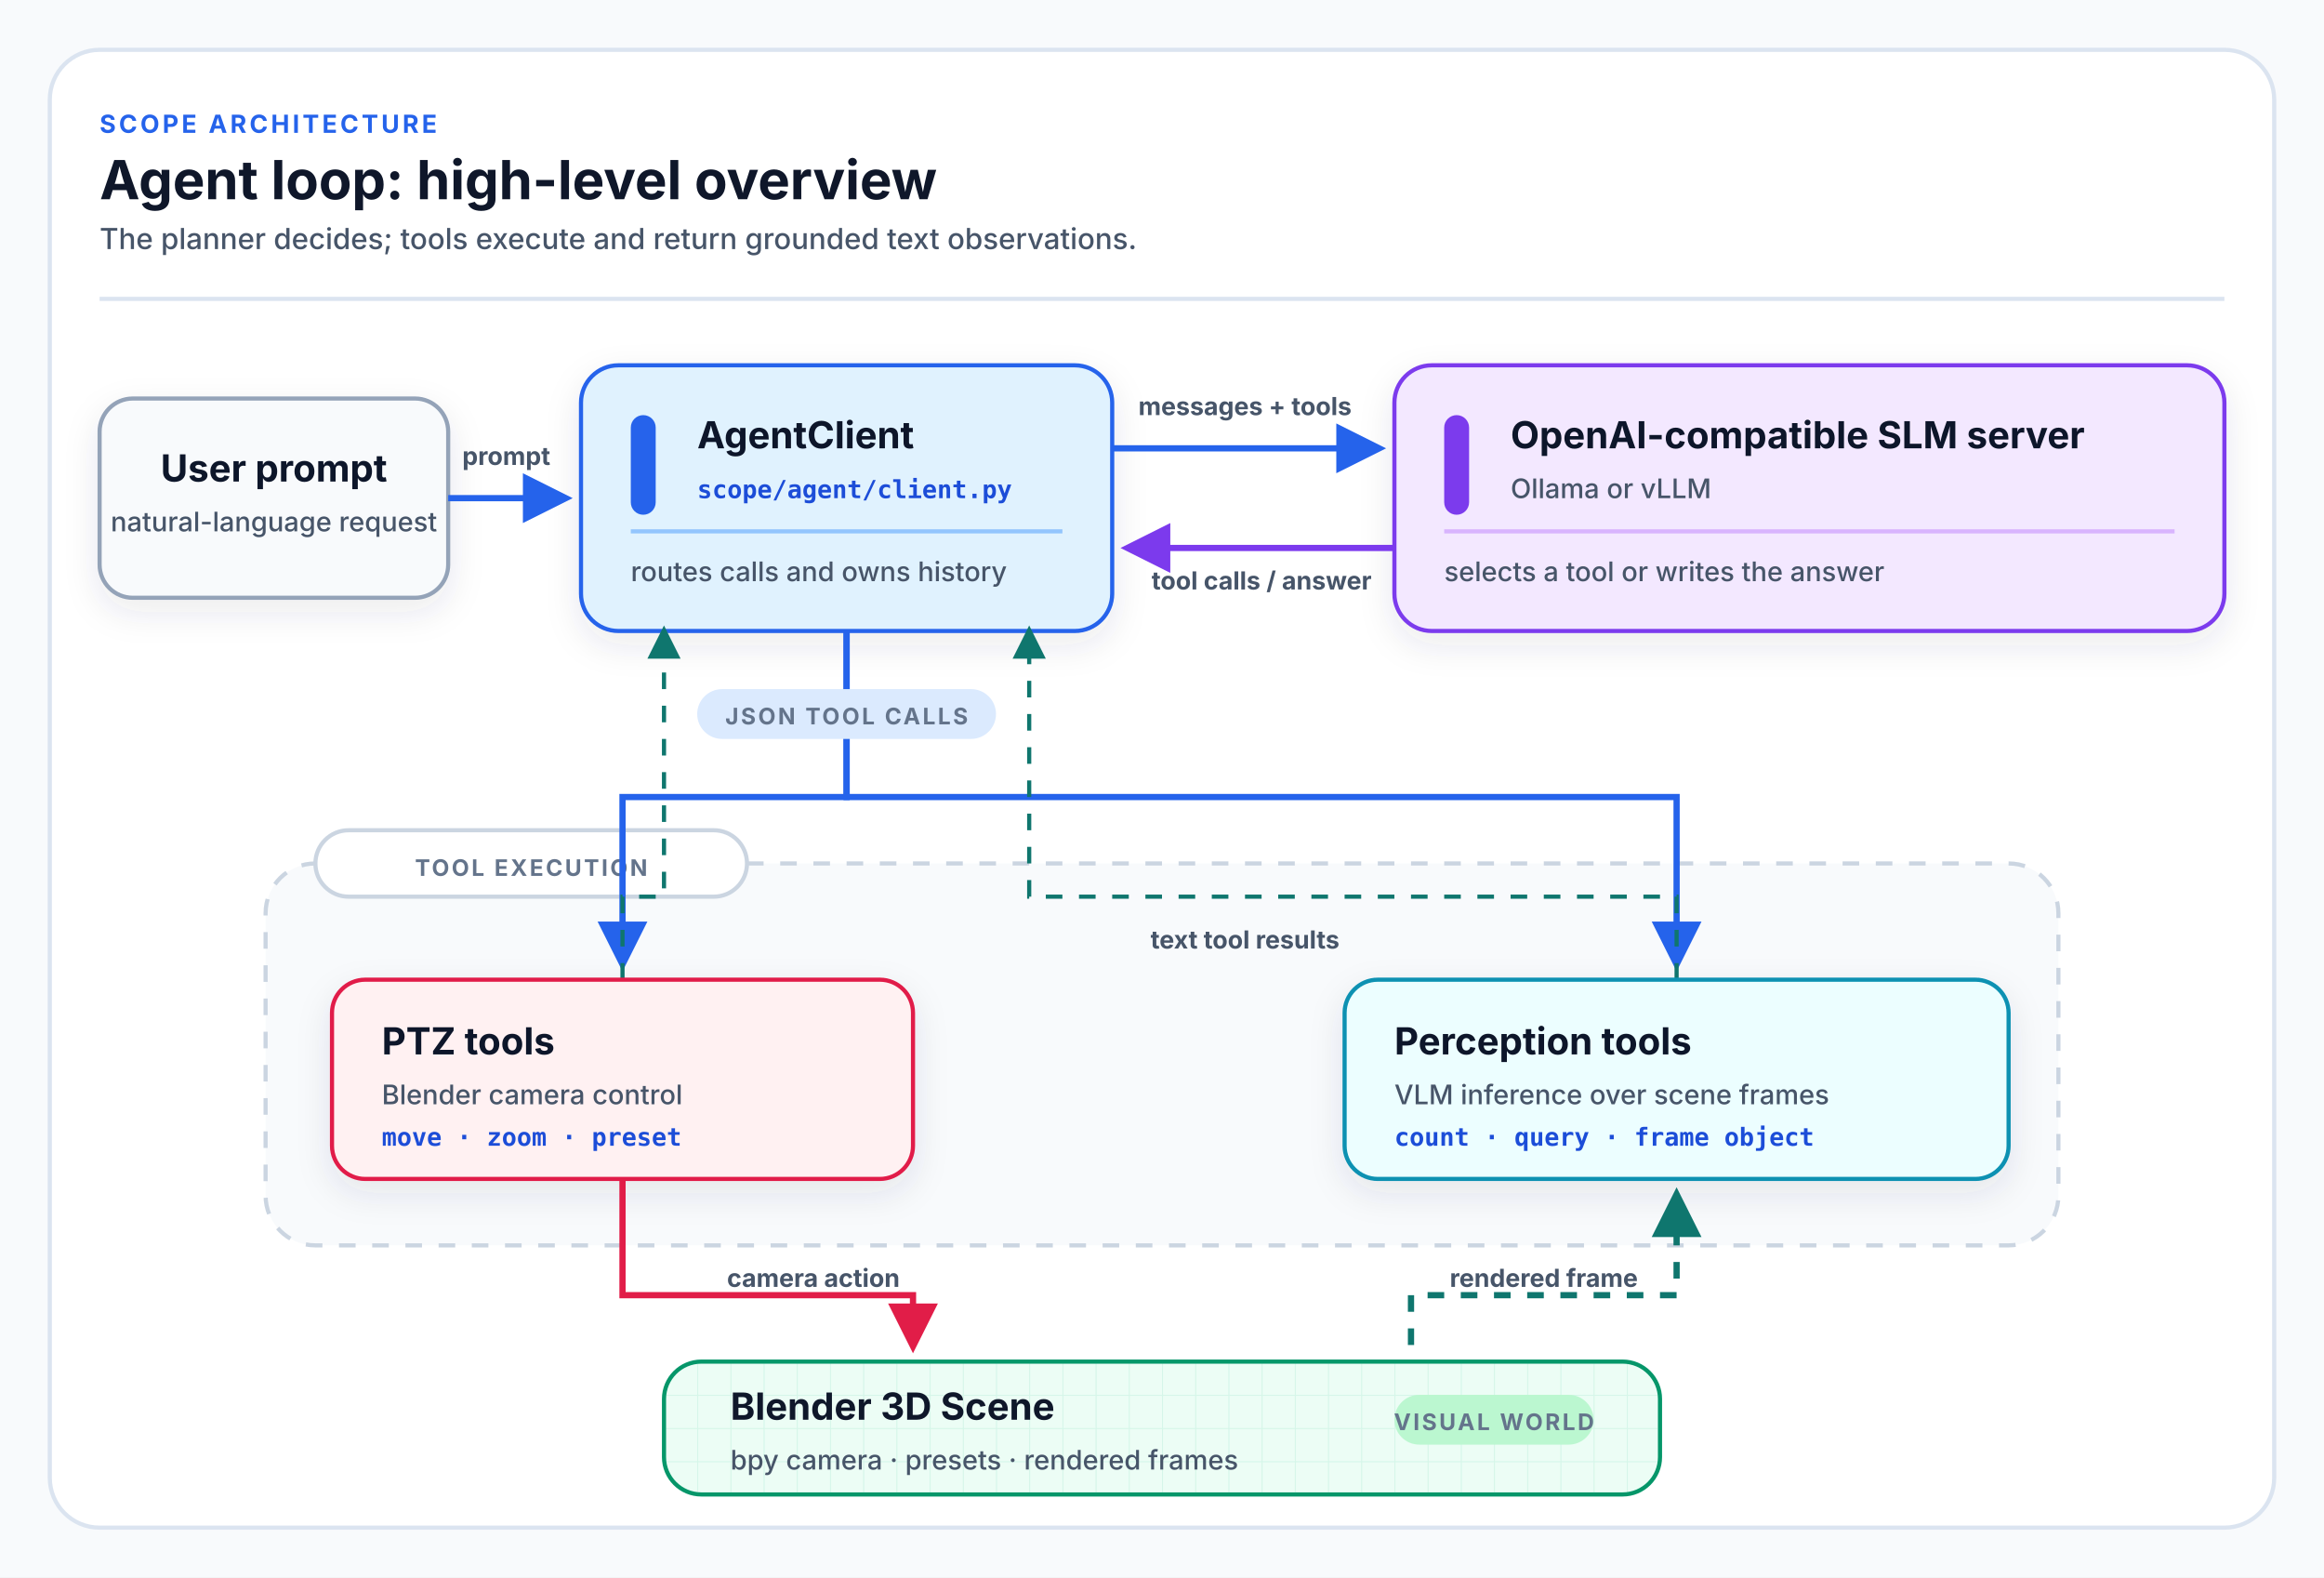
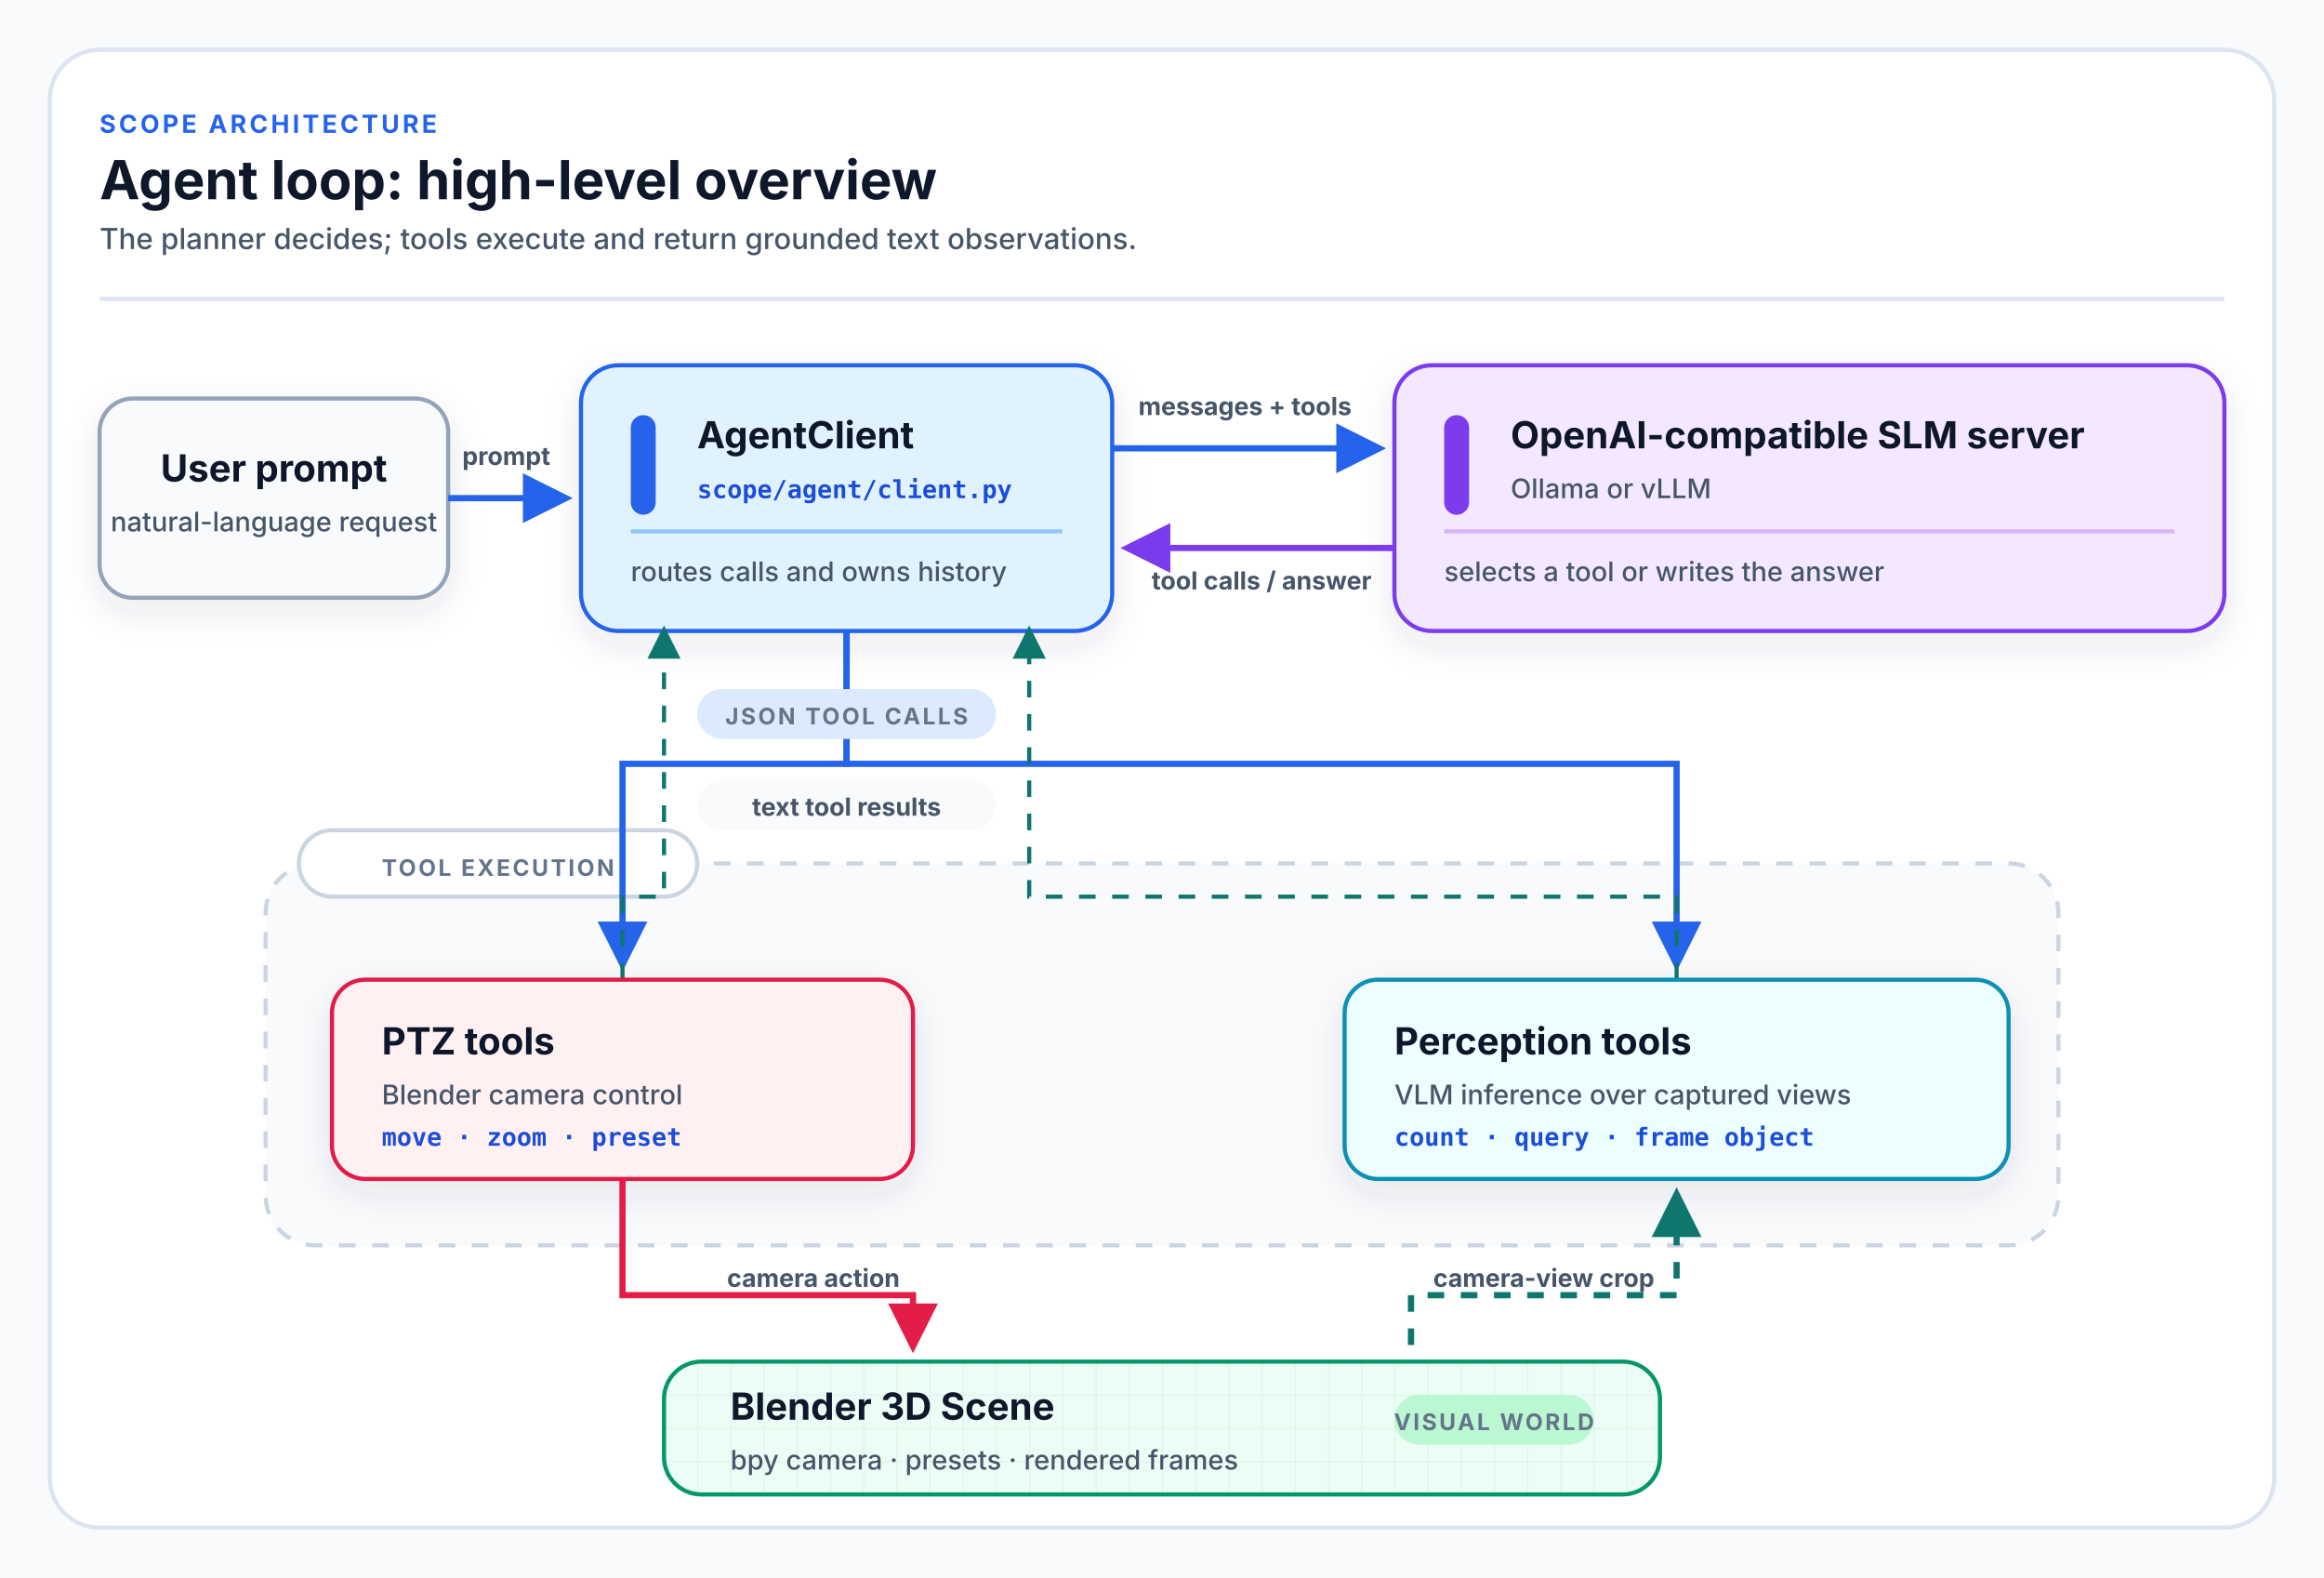
<svg xmlns="http://www.w3.org/2000/svg" viewBox="0 0 1120 760" role="img" aria-labelledby="title desc">
  <defs>
    <filter id="shadow" x="-20%" y="-20%" width="140%" height="150%">
      <feDropShadow dx="0" dy="6" stdDeviation="8" flood-color="#334155" flood-opacity=".10" />
    </filter>
    <marker id="blue" viewBox="0 0 12 12" refX="10" refY="6" markerWidth="8" markerHeight="8" orient="auto">
      <path d="M0 0 L12 6 L0 12 Z" fill="#2563eb" />
    </marker>
    <marker id="purple" viewBox="0 0 12 12" refX="10" refY="6" markerWidth="8" markerHeight="8" orient="auto">
      <path d="M0 0 L12 6 L0 12 Z" fill="#7c3aed" />
    </marker>
    <marker id="teal" viewBox="0 0 12 12" refX="10" refY="6" markerWidth="8" markerHeight="8" orient="auto">
      <path d="M0 0 L12 6 L0 12 Z" fill="#0f766e" />
    </marker>
    <marker id="coral" viewBox="0 0 12 12" refX="10" refY="6" markerWidth="8" markerHeight="8" orient="auto">
      <path d="M0 0 L12 6 L0 12 Z" fill="#e11d48" />
    </marker>
    <pattern id="grid" width="16" height="16" patternUnits="userSpaceOnUse">
      <path d="M16 0 H0 V16" fill="none" stroke="#10b981" stroke-opacity=".10" stroke-width="1" />
    </pattern>
    <style>
      .kicker { font-family: Inter, ui-sans-serif, system-ui, sans-serif; font-size: 12px; font-weight: 700; letter-spacing: .12em; fill: #2563eb; }
      .heading { font-family: Inter, ui-sans-serif, system-ui, sans-serif; font-size: 26px; font-weight: 750; fill: #0f172a; }
      .subheading { font-family: Inter, ui-sans-serif, system-ui, sans-serif; font-size: 14px; font-weight: 500; fill: #475569; }
      .card-title { font-family: Inter, ui-sans-serif, system-ui, sans-serif; font-size: 18px; font-weight: 750; fill: #0f172a; }
      .card-detail { font-family: Inter, ui-sans-serif, system-ui, sans-serif; font-size: 13px; font-weight: 500; fill: #475569; }
      .code { font-family: ui-monospace, SFMono-Regular, Menlo, Monaco, Consolas, monospace; font-size: 12px; font-weight: 650; fill: #1d4ed8; }
      .edge { font-family: Inter, ui-sans-serif, system-ui, sans-serif; font-size: 12px; font-weight: 650; fill: #475569; }
      .smallcaps { font-family: Inter, ui-sans-serif, system-ui, sans-serif; font-size: 11px; font-weight: 750; letter-spacing: .10em; fill: #64748b; }
    </style>
  </defs>
  <rect width="1120" height="760" fill="#f8fafc" />
  <rect x="24" y="24" width="1072" height="712" rx="24" fill="#ffffff" stroke="#dbe4f0" stroke-width="2" />
  <text x="48" y="64" class="kicker">SCOPE ARCHITECTURE</text>
  <text x="48" y="96" class="heading">Agent loop: high-level overview</text>
  <text x="48" y="120" class="subheading">The planner decides; tools execute and return grounded text observations.</text>
  <path d="M48 144 H1072" stroke="#dbe4f0" stroke-width="2" />
  <g filter="url(#shadow)">
    <rect x="48" y="192" width="168" height="96" rx="16" fill="#f8fafc" stroke="#94a3b8" stroke-width="2" />
    <text x="132" y="232" class="card-title" text-anchor="middle">User prompt</text>
    <text x="132" y="256" class="card-detail" text-anchor="middle">natural-language request</text>
    <rect x="280" y="176" width="256" height="128" rx="18" fill="#e0f2fe" stroke="#2563eb" stroke-width="2" />
    <rect x="304" y="200" width="12" height="48" rx="6" fill="#2563eb" />
    <text x="336" y="216" class="card-title">AgentClient</text>
    <text x="336" y="240" class="code">scope/agent/client.py</text>
    <path d="M304 256 H512" stroke="#93c5fd" stroke-width="2" />
    <text x="304" y="280" class="card-detail">routes calls and owns history</text>
    <rect x="672" y="176" width="400" height="128" rx="18" fill="#f3e8ff" stroke="#7c3aed" stroke-width="2" />
    <rect x="696" y="200" width="12" height="48" rx="6" fill="#7c3aed" />
    <text x="728" y="216" class="card-title">OpenAI-compatible SLM server</text>
    <text x="728" y="240" class="card-detail">Ollama or vLLM</text>
    <path d="M696 256 H1048" stroke="#d8b4fe" stroke-width="2" />
    <text x="696" y="280" class="card-detail">selects a tool or writes the answer</text>
  </g>
  <path d="M216 240 H272" stroke="#2563eb" stroke-width="3" fill="none" marker-end="url(#blue)" />
  <text x="244" y="224" class="edge" text-anchor="middle">prompt</text>
  <path d="M536 216 H664" stroke="#2563eb" stroke-width="3" fill="none" marker-end="url(#blue)" />
  <text x="600" y="200" class="edge" text-anchor="middle">messages + tools</text>
  <path d="M672 264 H544" stroke="#7c3aed" stroke-width="3" fill="none" marker-end="url(#purple)" />
  <text x="608" y="284" class="edge" text-anchor="middle">tool calls / answer</text>
  <rect x="128" y="416" width="864" height="184" rx="24" fill="#f8fafc" stroke="#cbd5e1" stroke-width="2" stroke-dasharray="8 8" />
-   <rect x="152" y="400" width="208" height="32" rx="16" fill="#ffffff" stroke="#cbd5e1" stroke-width="2" />
-   <text x="256" y="422" class="smallcaps" text-anchor="middle">TOOL EXECUTION</text>
-   <path d="M408 304 V384 H300 V464" stroke="#2563eb" stroke-width="3" fill="none" marker-end="url(#blue)" />
-   <path d="M408 304 V384 H808 V464" stroke="#2563eb" stroke-width="3" fill="none" marker-end="url(#blue)" />
+   <rect x="144" y="400" width="192" height="32" rx="16" fill="#ffffff" stroke="#cbd5e1" stroke-width="2" />
+   <text x="240" y="422" class="smallcaps" text-anchor="middle">TOOL EXECUTION</text>
+   <path d="M408 304 V368 H300 V464" stroke="#2563eb" stroke-width="3" fill="none" marker-end="url(#blue)" />
+   <path d="M408 304 V368 H808 V464" stroke="#2563eb" stroke-width="3" fill="none" marker-end="url(#blue)" />
  <rect x="336" y="332" width="144" height="24" rx="12" fill="#dbeafe" />
  <text x="408" y="349" class="smallcaps" text-anchor="middle" fill="#1d4ed8">JSON TOOL CALLS</text>
  <path d="M300 472 V432 H320 V304" stroke="#0f766e" stroke-width="2" fill="none" stroke-dasharray="8 8" marker-end="url(#teal)" />
  <path d="M808 472 V432 H496 V304" stroke="#0f766e" stroke-width="2" fill="none" stroke-dasharray="8 8" marker-end="url(#teal)" />
-   <rect x="528" y="440" width="144" height="24" rx="12" fill="#f8fafc" />
-   <text x="600" y="457" class="edge" text-anchor="middle" fill="#0f766e">text tool results</text>
+   <rect x="336" y="376" width="144" height="24" rx="12" fill="#f8fafc" />
+   <text x="408" y="393" class="edge" text-anchor="middle" fill="#0f766e">text tool results</text>
  <g filter="url(#shadow)">
    <rect x="160" y="472" width="280" height="96" rx="16" fill="#fff1f2" stroke="#e11d48" stroke-width="2" />
    <text x="184" y="508" class="card-title">PTZ tools</text>
    <text x="184" y="532" class="card-detail">Blender camera control</text>
    <text x="184" y="552" class="code" fill="#be123c">move · zoom · preset</text>
    <rect x="648" y="472" width="320" height="96" rx="16" fill="#ecfeff" stroke="#0891b2" stroke-width="2" />
    <text x="672" y="508" class="card-title">Perception tools</text>
-     <text x="672" y="532" class="card-detail">VLM inference over scene frames</text>
+     <text x="672" y="532" class="card-detail">VLM inference over captured views</text>
    <text x="672" y="552" class="code" fill="#0e7490">count · query · frame object</text>
  </g>
  <path d="M300 568 V624 H440 V648" stroke="#e11d48" stroke-width="3" fill="none" marker-end="url(#coral)" />
  <text x="392" y="620" class="edge" text-anchor="middle" fill="#be123c">camera action</text>
  <path d="M680 648 V624 H808 V576" stroke="#0f766e" stroke-width="3" fill="none" stroke-dasharray="8 8" marker-end="url(#teal)" />
-   <text x="744" y="620" class="edge" text-anchor="middle" fill="#0e7490">rendered frame</text>
+   <text x="744" y="620" class="edge" text-anchor="middle" fill="#0e7490">camera-view crop</text>
  <rect x="320" y="656" width="480" height="64" rx="18" fill="#ecfdf5" stroke="#059669" stroke-width="2" />
  <rect x="320" y="656" width="480" height="64" rx="18" fill="url(#grid)" />
  <text x="352" y="684" class="card-title">Blender 3D Scene</text>
  <text x="352" y="708" class="card-detail">bpy camera · presets · rendered frames</text>
  <rect x="672" y="672" width="96" height="24" rx="12" fill="#bbf7d0" />
  <text x="720" y="689" class="smallcaps" text-anchor="middle" fill="#047857">VISUAL WORLD</text>
</svg>
